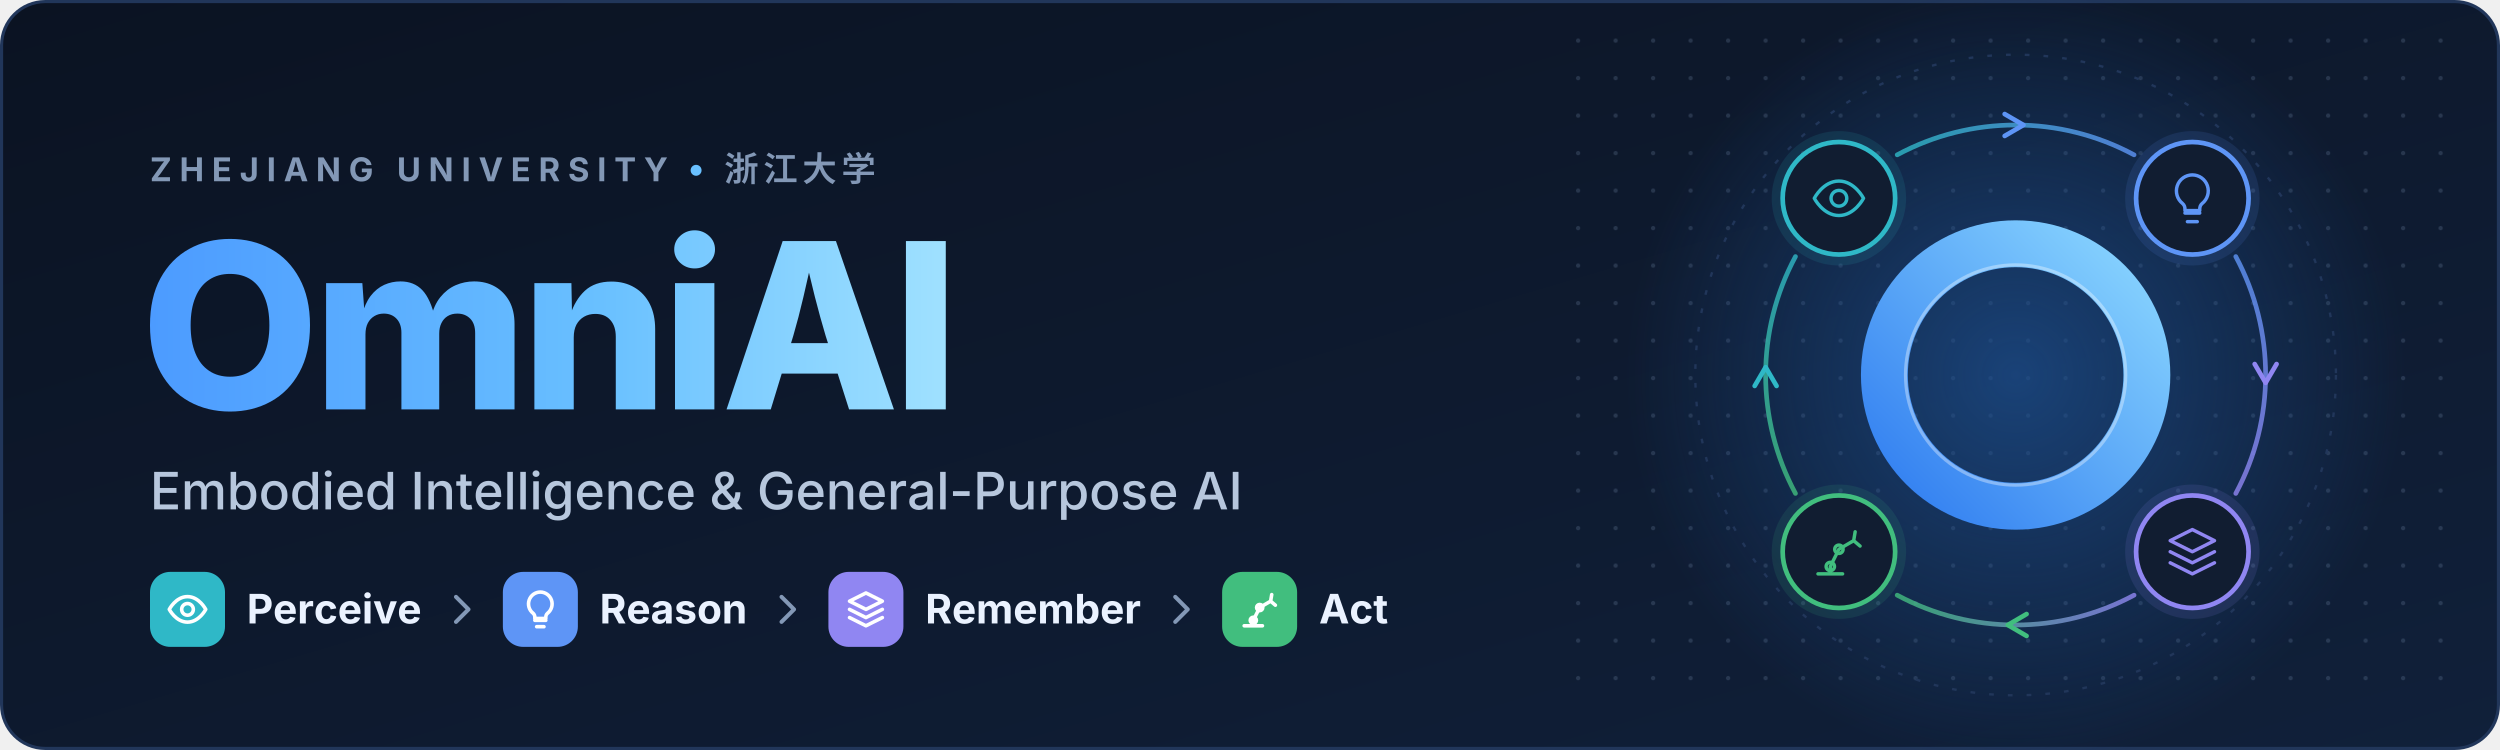
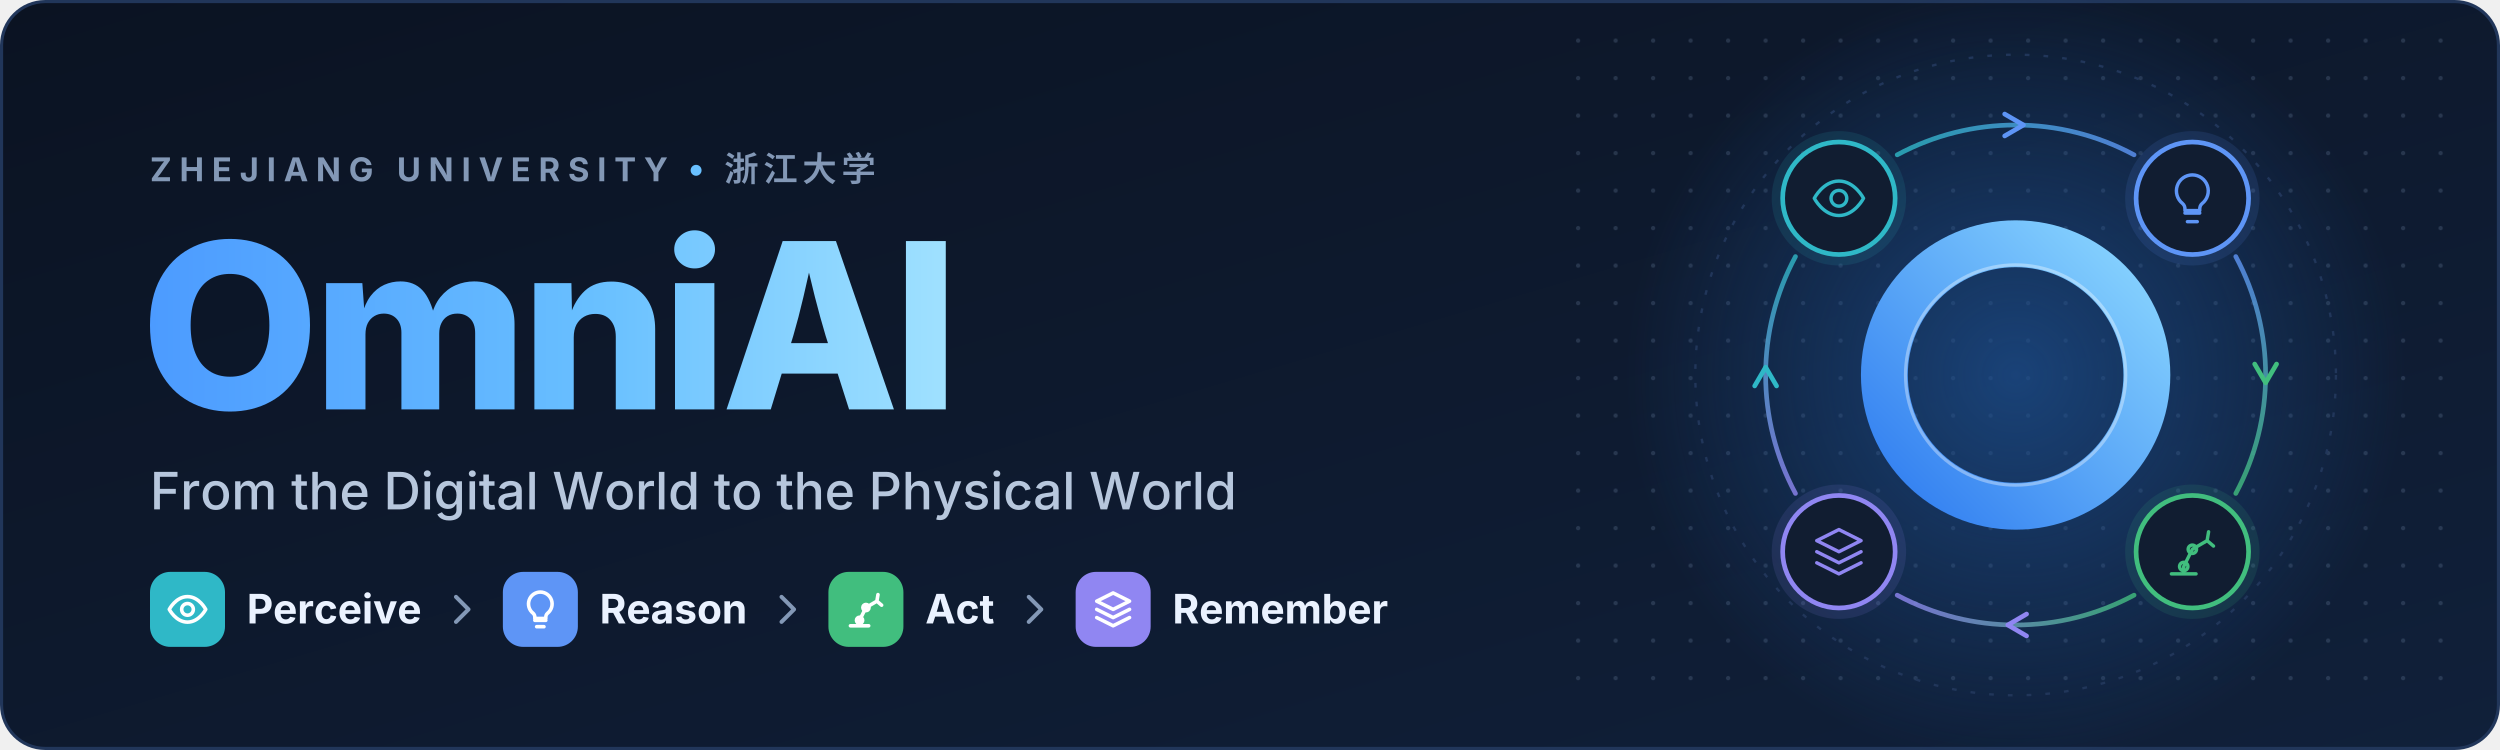
- <svg xmlns="http://www.w3.org/2000/svg" width="1600" height="480" viewBox="0 0 1600 480" role="img" aria-label="ZJU-OmniAI: Embodied Intelligence and General-Purpose AI. Perceive, reason, remember, act.">
+ <svg xmlns="http://www.w3.org/2000/svg" width="1600" height="480" viewBox="0 0 1600 480" role="img" aria-label="ZJU-OmniAI: from the digital world to the physical world. Perceive, reason, act, remember.">
  <defs>
    <linearGradient id="bg" x1="0" y1="0" x2="1" y2="1">
      <stop offset="0" stop-color="#0B1322" />
      <stop offset="1" stop-color="#10203A" />
    </linearGradient>
    <radialGradient id="glow">
      <stop offset="0" stop-color="#1D4F8F" stop-opacity=".75" />
      <stop offset="1" stop-color="#1D4F8F" stop-opacity="0" />
    </radialGradient>
    <linearGradient id="wm" gradientUnits="userSpaceOnUse" x1="96" y1="0" x2="620" y2="0">
      <stop offset="0" stop-color="#4C9BFF" />
      <stop offset=".55" stop-color="#69C0FF" />
      <stop offset="1" stop-color="#A3E3FF" />
    </linearGradient>
    <pattern id="dots" width="24" height="24" patternUnits="userSpaceOnUse">
      <circle cx="2" cy="2" r="1.4" fill="#8398B6" fill-opacity=".22" />
    </pattern>
    <linearGradient id="ringB" x1="0" y1="1" x2="1" y2="0">
      <stop offset="0" stop-color="#2F7CF0" />
      <stop offset="1" stop-color="#8AD6FF" />
    </linearGradient>
    <path id="brlatin700Z" d="M115 0V183L719 1036Q775 1114 842 1193Q909 1271 977 1348L1000 1249Q900 1240 800 1238Q699 1237 599 1237H112V1490H1245V1306L652 468Q593 386 524 304Q454 223 383 142L360 241Q465 250 569 252Q674 253 778 253H1248V0Z" />
    <path id="brlatin700H" d="M135 0V1490H440V888H1089V1490H1395V0H1089V635H440V0Z" />
    <path id="brlatin700E" d="M135 0V1490H1132V1237H440V877H1079V628H440V253H1134V0Z" />
    <path id="brlatin700J" d="M567 -20Q335 -20 201 101Q68 223 68 448V535H373V443Q373 336 425 281Q478 226 567 226Q656 226 708 281Q760 336 760 444V1490H1062V449Q1062 223 930 102Q798 -20 567 -20Z" />
    <path id="brlatin700I" d="M440 1490V0H135V1490Z" />
    <path id="brlatin700A" d="M49 0 558 1490H958L1480 0H1141L902 719Q859 858 814 1024Q770 1189 721 1385H787Q740 1188 699 1022Q657 855 616 719L386 0ZM367 346V585H1162V346Z" />
    <path id="brlatin700N" d="M135 0V1490H475L946 736Q982 678 1019 610Q1056 542 1095 459Q1133 376 1171 272H1140Q1133 355 1127 449Q1122 543 1118 629Q1114 715 1114 775V1490H1426V0H1085L657 684Q610 761 570 833Q530 906 486 994Q443 1082 383 1203H422Q428 1095 434 996Q440 897 444 816Q447 736 447 685V0Z" />
    <path id="brlatin700G" d="M795 -20Q586 -20 428 73Q271 165 182 337Q94 508 94 743Q94 985 186 1156Q278 1328 435 1419Q592 1510 788 1510Q914 1510 1022 1474Q1131 1437 1216 1370Q1300 1303 1354 1211Q1407 1120 1423 1010H1113Q1097 1063 1069 1106Q1040 1148 999 1178Q959 1208 907 1223Q855 1239 793 1239Q678 1239 590 1182Q502 1124 453 1014Q404 904 404 746Q404 588 452 478Q501 367 589 309Q677 251 797 251Q905 251 982 290Q1059 329 1101 401Q1142 473 1142 571L1206 562H818V794H1438V608Q1438 412 1355 272Q1272 131 1127 56Q982 -20 795 -20Z" />
    <path id="brlatin700U" d="M750 -21Q565 -21 426 47Q288 116 211 238Q135 360 135 523V1490H440V548Q440 461 479 394Q517 326 587 288Q656 249 750 249Q843 249 913 288Q982 326 1021 394Q1059 461 1059 548V1490H1365V523Q1365 360 1288 238Q1211 116 1072 47Q934 -21 750 -21Z" />
    <path id="brlatin700V" d="M571 0 49 1490H388L626 771Q669 635 713 471Q757 308 806 114H740Q788 310 830 472Q872 635 913 771L1143 1490H1480L970 0Z" />
    <path id="brlatin700R" d="M135 0V1490H716Q886 1490 1005 1430Q1124 1370 1186 1261Q1249 1152 1249 1005Q1249 858 1185 751Q1122 645 1001 588Q881 532 709 532H315V779H660Q754 779 814 804Q874 830 904 880Q934 931 934 1005Q934 1081 904 1132Q874 1184 814 1211Q753 1238 659 1238H440V0ZM964 0 601 678H932L1302 0Z" />
    <path id="brlatin700S" d="M681 -22Q502 -22 370 33Q237 88 163 196Q89 304 85 462H382Q388 387 427 337Q466 286 531 261Q596 236 678 236Q760 236 820 260Q881 283 915 326Q949 369 949 426Q949 477 919 512Q888 546 831 571Q774 596 692 615L528 656Q339 702 232 800Q125 899 125 1061Q125 1196 197 1297Q270 1398 397 1454Q523 1510 685 1510Q850 1510 973 1453Q1096 1397 1165 1297Q1234 1196 1236 1065H941Q933 1155 865 1204Q796 1253 682 1253Q605 1253 550 1231Q495 1209 466 1170Q437 1131 437 1081Q437 1026 471 990Q504 953 559 931Q613 908 676 893L811 860Q905 839 986 803Q1067 767 1128 714Q1189 662 1222 590Q1256 518 1256 424Q1256 289 1188 188Q1120 88 991 33Q862 -22 681 -22Z" />
    <path id="brlatin700T" d="M75 1237V1490H1292V1237H837V0H531V1237Z" />
    <path id="brlatin700Y" d="M601 0V560L49 1490H406L658 1026Q697 956 727 887Q757 818 789 722H722Q753 819 782 888Q811 957 848 1026L1092 1490H1448L905 560V0Z" />
    <path id="bssc113600uni6D59" d="M271 660H574V559H271ZM646 526H967V427H646ZM789 464H888V-86H789ZM868 845 946 762Q902 742 851 725Q799 708 746 695Q693 681 643 671Q639 688 629 712Q619 736 611 753Q657 764 704 779Q751 794 794 811Q837 828 868 845ZM246 331Q307 347 394 373Q480 399 568 427L585 329Q508 302 430 275Q351 247 286 226ZM378 843H476V52Q476 12 468 -12Q459 -36 437 -50Q414 -63 379 -67Q344 -72 294 -72Q291 -50 283 -19Q275 12 264 35Q296 34 323 34Q350 34 360 35Q370 35 374 38Q378 42 378 52ZM611 753H709V411Q709 355 705 291Q700 226 688 160Q676 94 653 33Q630 -28 591 -77Q584 -68 569 -55Q554 -43 539 -31Q523 -20 512 -14Q557 46 578 119Q599 192 605 268Q611 345 611 411ZM71 760 134 838Q160 825 192 807Q223 789 252 771Q282 753 300 738L234 651Q217 667 189 686Q161 706 130 725Q98 744 71 760ZM31 492 91 570Q118 557 150 541Q182 524 212 507Q241 490 261 476L198 390Q180 405 151 423Q122 441 90 459Q59 478 31 492ZM49 -20Q69 19 92 72Q115 125 138 184Q162 244 181 301L268 246Q251 193 230 137Q210 81 188 27Q167 -27 146 -75Z" />
    <path id="bssc116600uni6C5F" d="M95 757 157 833Q186 818 220 798Q254 778 286 759Q318 739 339 723L273 638Q254 655 223 676Q192 697 158 719Q124 740 95 757ZM37 480 95 560Q124 547 159 529Q194 511 228 494Q262 476 283 461L223 372Q203 387 171 407Q139 426 103 446Q68 465 37 480ZM72 -2Q99 35 131 88Q164 140 198 199Q232 258 261 315L340 244Q314 192 284 136Q254 81 223 27Q192 -26 162 -75ZM368 760H918V653H368ZM316 82H966V-25H316ZM576 724H693V21H576Z" />
    <path id="bssc118600uni5927" d="M58 573H945V462H58ZM564 528Q595 412 649 311Q702 211 781 136Q860 60 965 17Q952 6 937 -12Q922 -31 908 -49Q894 -68 885 -84Q773 -31 690 55Q608 140 551 253Q494 366 456 503ZM440 846H557Q557 773 553 690Q550 607 538 521Q526 434 499 348Q472 263 424 183Q376 104 302 36Q227 -33 120 -84Q107 -62 84 -37Q61 -11 38 6Q142 53 212 114Q282 175 326 247Q370 319 393 397Q417 475 426 553Q435 632 437 707Q439 781 440 846Z" />
    <path id="bssc118600uni5B66" d="M232 506H703V413H232ZM56 281H948V182H56ZM443 346H553V35Q553 -7 540 -31Q527 -54 494 -66Q461 -78 414 -80Q367 -83 301 -83Q296 -60 283 -31Q270 -1 257 20Q291 19 324 18Q357 18 382 18Q407 19 417 19Q432 20 438 23Q443 27 443 38ZM668 506H695L718 512L786 458Q749 424 702 392Q655 359 604 331Q552 303 499 282Q489 296 472 315Q455 334 443 346Q486 363 530 387Q573 411 610 438Q647 464 668 487ZM71 686H935V472H829V591H172V472H71ZM761 840 872 806Q840 759 804 711Q768 664 738 631L654 664Q673 688 693 719Q713 749 731 781Q749 813 761 840ZM153 797 243 837Q271 808 297 771Q324 734 336 704L240 659Q229 687 204 726Q178 765 153 797ZM413 821 508 856Q533 823 555 781Q578 739 588 708L487 669Q479 700 458 742Q436 785 413 821Z" />
-     <path id="brlatin500E" d="M165 0V1490H1103V1294H393V850H1052V655H393V196H1109V0Z" />
+     <path id="brlatin500F" d="M165 0V1490H1092V1294H393V815H1025V620H393V0Z" />
+     <path id="brlatin500r" d="M148 0V1118H361V938H373Q404 1030 481 1082Q558 1134 656 1134Q677 1134 704 1132Q731 1131 749 1128V918Q737 922 703 926Q669 930 634 930Q558 930 497 898Q436 866 402 809Q368 753 368 679V0Z" />
+     <path id="brlatin500o" d="M618 -23Q461 -23 343 49Q226 121 161 251Q96 381 96 553Q96 727 161 858Q226 988 343 1060Q461 1132 618 1132Q776 1132 894 1060Q1011 988 1076 858Q1141 727 1141 553Q1141 381 1076 251Q1011 121 894 49Q776 -23 618 -23ZM618 163Q720 163 787 216Q853 270 886 358Q918 447 918 553Q918 660 886 749Q853 839 787 892Q720 946 618 946Q517 946 451 892Q385 839 353 750Q320 661 320 553Q320 447 353 358Q385 270 451 216Q517 163 618 163Z" />
    <path id="brlatin500m" d="M148 0V1118H357L363 859H346Q370 954 420 1015Q470 1076 537 1107Q604 1137 677 1137Q799 1137 874 1061Q949 986 975 851H947Q969 943 1023 1007Q1077 1071 1154 1104Q1230 1137 1317 1137Q1416 1137 1496 1094Q1577 1051 1624 966Q1671 881 1671 754V0H1451V732Q1451 844 1389 894Q1326 944 1241 944Q1172 944 1122 915Q1072 886 1045 834Q1018 783 1018 716V0H801V746Q801 836 744 890Q686 944 597 944Q536 944 484 916Q431 887 399 832Q368 776 368 695V0Z" />
-     <path id="brlatin500b" d="M703 -22Q602 -22 537 12Q473 47 437 93Q400 139 380 175H362V0H148V1490H368V936H380Q400 971 435 1017Q471 1063 535 1097Q598 1132 703 1132Q837 1132 943 1064Q1048 996 1109 867Q1170 738 1170 556Q1170 376 1110 246Q1050 117 944 47Q839 -22 703 -22ZM654 165Q750 165 815 217Q880 269 912 358Q945 447 945 558Q945 668 913 755Q880 843 816 894Q751 945 654 945Q560 945 495 896Q430 848 397 761Q364 675 364 558Q364 442 398 353Q431 265 496 215Q561 165 654 165Z" />
-     <path id="brlatin500o" d="M618 -23Q461 -23 343 49Q226 121 161 251Q96 381 96 553Q96 727 161 858Q226 988 343 1060Q461 1132 618 1132Q776 1132 894 1060Q1011 988 1076 858Q1141 727 1141 553Q1141 381 1076 251Q1011 121 894 49Q776 -23 618 -23ZM618 163Q720 163 787 216Q853 270 886 358Q918 447 918 553Q918 660 886 749Q853 839 787 892Q720 946 618 946Q517 946 451 892Q385 839 353 750Q320 661 320 553Q320 447 353 358Q385 270 451 216Q517 163 618 163Z" />
+     <path id="brlatin500t" d="M626 1118V939H20V1118ZM183 1384H403V302Q403 235 432 203Q460 172 525 172Q542 172 570 176Q598 180 618 184L657 8Q622 -4 582 -9Q542 -15 503 -15Q351 -15 267 64Q183 142 183 284Z" />
+     <path id="brlatin500h" d="M368 662V0H148V1490H366V844H337Q386 994 479 1063Q572 1132 704 1132Q818 1132 903 1084Q989 1036 1037 943Q1084 849 1084 710V0H864V683Q864 804 801 872Q738 940 628 940Q554 940 495 908Q436 875 402 813Q368 751 368 662Z" />
+     <path id="brlatin500e" d="M630 -23Q465 -23 345 48Q225 119 161 248Q96 377 96 551Q96 723 160 854Q223 985 339 1058Q455 1132 611 1132Q707 1132 796 1101Q885 1069 956 1002Q1027 935 1069 828Q1110 722 1110 570V492H219V656H997L894 602Q894 705 862 783Q830 862 768 906Q705 950 611 950Q518 950 452 905Q386 860 351 786Q317 713 317 626V514Q317 399 356 320Q396 240 467 199Q538 159 632 159Q694 159 744 176Q794 194 830 229Q867 265 886 317L1093 268Q1066 182 1003 116Q939 50 844 13Q750 -23 630 -23Z" />
+     <path id="brlatin500D" d="M649 0H281V200H637Q806 200 918 263Q1030 326 1086 449Q1142 571 1142 747Q1142 922 1086 1043Q1031 1164 922 1227Q812 1290 649 1290H273V1490H664Q884 1490 1041 1401Q1198 1312 1282 1145Q1366 979 1366 747Q1366 514 1281 347Q1197 180 1037 90Q876 0 649 0ZM393 1490V0H165V1490Z" />
+     <path id="brlatin500i" d="M148 0V1118H368V0ZM259 1289Q202 1289 161 1327Q120 1365 120 1419Q120 1474 161 1512Q202 1550 259 1550Q316 1550 357 1512Q397 1474 397 1419Q397 1365 357 1327Q316 1289 259 1289Z" />
+     <path id="brlatin500g" d="M615 -442Q486 -442 391 -409Q296 -376 235 -321Q173 -266 141 -199L325 -112Q345 -144 379 -180Q412 -215 469 -240Q526 -265 615 -265Q743 -265 822 -204Q902 -144 902 -15V203H883Q863 166 828 123Q792 80 728 49Q665 17 563 17Q431 17 326 79Q220 141 158 263Q96 385 96 563Q96 741 158 869Q219 996 325 1064Q432 1132 566 1132Q669 1132 733 1098Q798 1064 834 1017Q871 971 890 936H906V1118H1121V-16Q1121 -163 1054 -257Q988 -352 873 -397Q759 -442 615 -442ZM614 200Q708 200 772 244Q837 287 870 369Q903 452 903 566Q903 679 870 764Q837 849 773 897Q708 945 614 945Q517 945 452 894Q387 844 354 758Q321 673 321 566Q321 457 354 375Q387 292 453 246Q518 200 614 200Z" />
+     <path id="brlatin500a" d="M461 -25Q355 -25 269 15Q183 54 133 130Q83 206 83 316Q83 411 120 472Q156 533 218 569Q281 605 357 623Q434 641 513 650Q612 662 674 670Q736 677 765 695Q795 712 795 751V757Q795 820 771 863Q747 906 699 930Q652 953 581 953Q508 953 456 930Q403 908 371 873Q338 838 322 800L115 854Q153 954 224 1015Q295 1076 387 1104Q479 1132 577 1132Q645 1132 721 1116Q797 1100 864 1058Q931 1016 973 940Q1015 864 1015 742V0H802V153H791Q769 110 726 69Q683 28 618 2Q552 -25 461 -25ZM510 152Q600 152 664 187Q728 222 762 280Q796 338 796 403V546Q784 534 750 525Q717 515 674 508Q631 500 591 495Q551 490 525 487Q463 479 412 460Q360 441 330 406Q299 371 299 313Q299 260 327 224Q354 188 401 170Q448 152 510 152Z" />
+     <path id="brlatin500l" d="M368 1490V0H148V1490Z" />
+     <path id="brlatin500W" d="M455 0 51 1490H291L506 636Q526 557 543 472Q560 387 577 300Q593 213 608 126H574Q590 213 607 300Q624 387 642 472Q660 557 681 636L902 1490H1152L1371 636Q1392 557 1410 472Q1428 387 1446 300Q1463 213 1479 126H1443Q1459 213 1475 300Q1491 387 1510 472Q1528 557 1546 636L1761 1490H2003L1597 0H1334L1097 883Q1070 987 1047 1109Q1024 1231 1000 1377H1052Q1027 1237 1007 1118Q986 999 955 883L719 0Z" />
    <path id="brlatin500d" d="M564 -22Q428 -22 322 47Q216 117 156 246Q96 376 96 556Q96 738 157 867Q218 996 324 1064Q430 1132 564 1132Q668 1132 732 1097Q795 1063 831 1017Q867 971 886 936H898V1490H1118V0H904V175H886Q867 139 830 93Q793 47 729 12Q665 -22 564 -22ZM612 165Q706 165 770 215Q835 265 868 353Q902 442 902 558Q902 675 869 761Q836 848 771 896Q707 945 612 945Q515 945 451 894Q386 843 353 755Q321 668 321 558Q321 447 354 358Q387 269 452 217Q517 165 612 165Z" />
-     <path id="brlatin500i" d="M148 0V1118H368V0ZM259 1289Q202 1289 161 1327Q120 1365 120 1419Q120 1474 161 1512Q202 1550 259 1550Q316 1550 357 1512Q397 1474 397 1419Q397 1365 357 1327Q316 1289 259 1289Z" />
-     <path id="brlatin500e" d="M630 -23Q465 -23 345 48Q225 119 161 248Q96 377 96 551Q96 723 160 854Q223 985 339 1058Q455 1132 611 1132Q707 1132 796 1101Q885 1069 956 1002Q1027 935 1069 828Q1110 722 1110 570V492H219V656H997L894 602Q894 705 862 783Q830 862 768 906Q705 950 611 950Q518 950 452 905Q386 860 351 786Q317 713 317 626V514Q317 399 356 320Q396 240 467 199Q538 159 632 159Q694 159 744 176Q794 194 830 229Q867 265 886 317L1093 268Q1066 182 1003 116Q939 50 844 13Q750 -23 630 -23Z" />
-     <path id="brlatin500I" d="M393 1490V0H165V1490Z" />
-     <path id="brlatin500n" d="M368 662V0H148V1118H358L360 844H337Q386 994 479 1063Q572 1132 704 1132Q818 1132 903 1084Q988 1036 1036 943Q1084 849 1084 710V0H864V683Q864 804 801 872Q738 940 628 940Q554 940 495 908Q436 875 402 813Q368 751 368 662Z" />
-     <path id="brlatin500t" d="M626 1118V939H20V1118ZM183 1384H403V302Q403 235 432 203Q460 172 525 172Q542 172 570 176Q598 180 618 184L657 8Q622 -4 582 -9Q542 -15 503 -15Q351 -15 267 64Q183 142 183 284Z" />
-     <path id="brlatin500l" d="M368 1490V0H148V1490Z" />
-     <path id="brlatin500g" d="M615 -442Q486 -442 391 -409Q296 -376 235 -321Q173 -266 141 -199L325 -112Q345 -144 379 -180Q412 -215 469 -240Q526 -265 615 -265Q743 -265 822 -204Q902 -144 902 -15V203H883Q863 166 828 123Q792 80 728 49Q665 17 563 17Q431 17 326 79Q220 141 158 263Q96 385 96 563Q96 741 158 869Q219 996 325 1064Q432 1132 566 1132Q669 1132 733 1098Q798 1064 834 1017Q871 971 890 936H906V1118H1121V-16Q1121 -163 1054 -257Q988 -352 873 -397Q759 -442 615 -442ZM614 200Q708 200 772 244Q837 287 870 369Q903 452 903 566Q903 679 870 764Q837 849 773 897Q708 945 614 945Q517 945 452 894Q387 844 354 758Q321 673 321 566Q321 457 354 375Q387 292 453 246Q518 200 614 200Z" />
+     <path id="brlatin500P" d="M165 0V1490H699Q871 1490 986 1426Q1101 1362 1158 1253Q1215 1144 1215 1006Q1215 868 1157 759Q1100 649 985 585Q870 522 697 522H332V715H675Q785 715 853 753Q921 791 952 857Q984 923 984 1006Q984 1090 952 1155Q921 1221 852 1258Q784 1295 673 1295H393V0Z" />
+     <path id="brlatin500y" d="M133 -402 187 -223 212 -229Q269 -244 314 -237Q360 -230 393 -195Q427 -159 447 -87L471 -5L46 1118H284L505 483Q542 377 567 272Q591 167 620 63H552Q581 167 607 273Q634 378 671 483L896 1118H1132L646 -155Q612 -245 563 -305Q513 -365 445 -396Q377 -426 287 -426Q235 -426 194 -418Q153 -411 133 -402Z" />
+     <path id="brlatin500s" d="M549 -23Q428 -23 333 12Q239 47 178 116Q118 184 98 283L305 326Q328 239 391 197Q454 155 551 155Q657 155 720 199Q783 244 783 306Q783 360 745 395Q706 430 626 447L438 490Q282 525 206 602Q130 679 130 799Q130 899 186 974Q242 1049 339 1090Q436 1132 563 1132Q684 1132 770 1097Q856 1062 909 999Q963 936 986 853L789 810Q768 869 716 914Q664 958 565 958Q474 958 413 917Q352 876 352 813Q352 757 392 722Q433 688 525 667L705 627Q860 592 935 517Q1010 442 1010 325Q1010 223 952 144Q893 66 789 21Q686 -23 549 -23Z" />
    <path id="brlatin500c" d="M618 -23Q460 -23 343 49Q226 121 161 251Q96 381 96 553Q96 727 161 858Q226 988 343 1060Q460 1132 618 1132Q705 1132 781 1109Q857 1087 918 1044Q980 1002 1022 941Q1065 879 1086 802L877 752Q866 795 843 831Q820 866 788 892Q755 918 712 932Q670 946 619 946Q518 946 451 893Q385 839 353 750Q320 661 320 553Q320 446 353 358Q385 269 451 216Q518 163 619 163Q671 163 714 177Q757 192 791 218Q825 245 848 283Q871 320 881 365L1089 315Q1069 236 1026 173Q983 111 921 67Q860 23 783 0Q706 -23 618 -23Z" />
-     <path id="brlatin500ampersand" d="M580 -21Q430 -21 322 34Q213 89 155 182Q96 275 96 390Q96 486 135 556Q173 626 241 686Q310 745 397 808L639 980Q667 1000 697 1027Q726 1054 746 1090Q766 1126 766 1172Q766 1236 722 1279Q679 1321 602 1321Q550 1321 511 1300Q471 1279 449 1242Q428 1205 428 1155Q428 1101 453 1051Q478 1001 522 946Q565 892 621 825L1314 0H1064L492 671Q418 759 356 834Q294 909 257 987Q221 1064 221 1155Q221 1257 267 1336Q314 1415 399 1460Q484 1505 598 1505Q713 1505 795 1460Q878 1416 923 1341Q968 1266 968 1174Q968 1106 943 1047Q918 988 873 938Q829 888 770 844L470 624Q388 564 353 510Q317 456 317 390Q317 323 350 272Q382 221 440 193Q498 165 574 165Q660 165 741 201Q822 237 886 305Q951 372 988 467Q1026 562 1026 679H1225Q1225 535 1193 435Q1160 336 1114 273Q1067 210 1026 174L976 128Q900 53 792 16Q684 -21 580 -21Z" />
-     <path id="brlatin500G" d="M791 -20Q589 -20 436 73Q284 166 198 337Q113 509 113 744Q113 982 199 1154Q286 1325 437 1418Q588 1510 781 1510Q901 1510 1006 1475Q1110 1439 1193 1373Q1275 1308 1328 1217Q1382 1127 1400 1019H1166Q1146 1084 1111 1137Q1076 1189 1027 1226Q979 1263 918 1283Q856 1302 783 1302Q657 1302 557 1238Q456 1174 398 1050Q339 925 339 745Q339 565 398 441Q456 317 558 252Q660 188 792 188Q912 188 1001 236Q1091 285 1141 375Q1190 464 1190 586L1249 576H825V764H1413V593Q1413 405 1332 267Q1252 130 1112 55Q972 -20 791 -20Z" />
-     <path id="brlatin500r" d="M148 0V1118H361V938H373Q404 1030 481 1082Q558 1134 656 1134Q677 1134 704 1132Q731 1131 749 1128V918Q737 922 703 926Q669 930 634 930Q558 930 497 898Q436 866 402 809Q368 753 368 679V0Z" />
-     <path id="brlatin500a" d="M461 -25Q355 -25 269 15Q183 54 133 130Q83 206 83 316Q83 411 120 472Q156 533 218 569Q281 605 357 623Q434 641 513 650Q612 662 674 670Q736 677 765 695Q795 712 795 751V757Q795 820 771 863Q747 906 699 930Q652 953 581 953Q508 953 456 930Q403 908 371 873Q338 838 322 800L115 854Q153 954 224 1015Q295 1076 387 1104Q479 1132 577 1132Q645 1132 721 1116Q797 1100 864 1058Q931 1016 973 940Q1015 864 1015 742V0H802V153H791Q769 110 726 69Q683 28 618 2Q552 -25 461 -25ZM510 152Q600 152 664 187Q728 222 762 280Q796 338 796 403V546Q784 534 750 525Q717 515 674 508Q631 500 591 495Q551 490 525 487Q463 479 412 460Q360 441 330 406Q299 371 299 313Q299 260 327 224Q354 188 401 170Q448 152 510 152Z" />
-     <path id="brlatin500hyphen" d="M805 723V533H143V723Z" />
-     <path id="brlatin500P" d="M165 0V1490H699Q871 1490 986 1426Q1101 1362 1158 1253Q1215 1144 1215 1006Q1215 868 1157 759Q1100 649 985 585Q870 522 697 522H332V715H675Q785 715 853 753Q921 791 952 857Q984 923 984 1006Q984 1090 952 1155Q921 1221 852 1258Q784 1295 673 1295H393V0Z" />
-     <path id="brlatin500u" d="M529 -14Q415 -14 329 34Q243 82 196 176Q148 270 148 408V1118H368V435Q368 314 431 246Q495 178 604 178Q679 178 737 210Q796 243 830 305Q864 368 864 456V1118H1084V0H874L873 274H894Q845 122 751 54Q657 -14 529 -14Z" />
-     <path id="brlatin500p" d="M148 -418V1118H362V936H380Q400 971 435 1017Q471 1063 535 1097Q598 1132 703 1132Q837 1132 943 1064Q1048 996 1109 867Q1170 738 1170 556Q1170 376 1110 246Q1050 117 944 47Q839 -22 703 -22Q602 -22 537 12Q473 47 437 93Q400 139 380 175H368V-418ZM654 165Q750 165 815 217Q880 269 912 358Q945 447 945 558Q945 668 913 755Q880 843 816 894Q751 945 654 945Q560 945 495 896Q430 848 397 761Q364 675 364 558Q364 442 398 353Q431 265 496 215Q561 165 654 165Z" />
-     <path id="brlatin500s" d="M549 -23Q428 -23 333 12Q239 47 178 116Q118 184 98 283L305 326Q328 239 391 197Q454 155 551 155Q657 155 720 199Q783 244 783 306Q783 360 745 395Q706 430 626 447L438 490Q282 525 206 602Q130 679 130 799Q130 899 186 974Q242 1049 339 1090Q436 1132 563 1132Q684 1132 770 1097Q856 1062 909 999Q963 936 986 853L789 810Q768 869 716 914Q664 958 565 958Q474 958 413 917Q352 876 352 813Q352 757 392 722Q433 688 525 667L705 627Q860 592 935 517Q1010 442 1010 325Q1010 223 952 144Q893 66 789 21Q686 -23 549 -23Z" />
-     <path id="brlatin500A" d="M51 0 581 1490H861L1401 0H1154L864 829Q830 930 790 1067Q749 1204 696 1396H742Q691 1202 651 1064Q610 925 579 829L298 0ZM338 393V583H1113V393Z" />
    <path id="brlatin700P" d="M135 0V1490H716Q886 1490 1005 1425Q1124 1361 1186 1247Q1249 1134 1249 987Q1249 839 1185 727Q1122 614 1001 550Q881 487 709 487H335V733H660Q754 733 814 765Q875 798 904 855Q934 912 934 987Q934 1062 904 1119Q875 1176 814 1207Q753 1238 659 1238H440V0Z" />
    <path id="brlatin700e" d="M633 -22Q462 -22 338 48Q214 118 148 247Q81 376 81 553Q81 726 147 856Q213 986 334 1059Q455 1132 618 1132Q728 1132 823 1097Q918 1062 990 992Q1062 921 1102 815Q1143 709 1143 565V481H204V669H996L856 619Q856 706 830 771Q803 835 751 871Q698 906 620 906Q543 906 489 870Q434 834 406 772Q378 711 378 632V499Q378 402 410 336Q443 270 502 237Q560 204 638 204Q691 204 734 219Q777 234 807 263Q838 293 854 336L1126 285Q1099 193 1032 124Q965 54 864 16Q764 -22 633 -22Z" />
    <path id="brlatin700r" d="M128 0V1118H418V923H430Q461 1027 533 1080Q606 1133 700 1133Q723 1133 750 1130Q776 1128 797 1123V855Q777 862 739 866Q701 870 667 870Q599 870 544 841Q489 811 459 758Q428 706 428 636V0Z" />
    <path id="brlatin700c" d="M628 -22Q459 -22 337 50Q214 123 148 252Q81 382 81 554Q81 728 148 858Q214 987 337 1060Q459 1132 628 1132Q727 1132 811 1106Q895 1080 960 1032Q1025 984 1067 915Q1109 846 1125 760L846 708Q837 752 818 786Q799 821 772 846Q745 870 709 883Q674 896 631 896Q551 896 496 853Q442 810 415 733Q387 656 387 555Q387 455 415 379Q442 302 496 258Q551 214 631 214Q674 214 710 228Q746 241 774 266Q802 292 821 328Q840 364 848 409L1127 358Q1111 269 1069 199Q1027 130 962 80Q897 30 813 4Q728 -22 628 -22Z" />
    <path id="brlatin700i" d="M128 0V1118H428V0ZM278 1264Q210 1264 162 1309Q113 1354 113 1418Q113 1482 162 1527Q210 1572 278 1572Q346 1572 394 1527Q442 1483 442 1418Q442 1354 394 1309Q346 1264 278 1264Z" />
    <path id="brlatin700v" d="M443 0 31 1118H350L538 538Q572 429 598 318Q623 207 650 88H586Q612 207 637 318Q662 429 696 538L882 1118H1197L784 0Z" />
    <path id="brlatin700a" d="M440 -22Q334 -22 249 16Q165 53 117 128Q68 202 68 313Q68 406 103 469Q137 532 196 570Q256 608 331 628Q407 648 490 656Q587 666 646 675Q706 683 733 702Q761 720 761 756V761Q761 809 741 842Q721 875 682 893Q643 910 586 910Q528 910 485 893Q442 875 415 846Q388 817 375 781L100 827Q129 924 196 992Q263 1060 363 1096Q462 1132 586 1132Q677 1132 762 1111Q847 1089 914 1044Q982 999 1021 927Q1061 855 1061 753V0H777V155H767Q740 103 695 63Q650 24 587 1Q523 -22 440 -22ZM525 189Q596 189 649 217Q703 245 733 293Q763 341 763 400V521Q750 511 723 503Q696 495 663 489Q630 483 598 478Q566 473 541 470Q486 462 444 444Q402 426 379 396Q356 367 356 321Q356 278 378 248Q400 219 438 204Q475 189 525 189Z" />
    <path id="brlatin700s" d="M572 -22Q437 -22 333 17Q229 55 163 129Q97 202 78 306L357 354Q379 276 434 237Q489 198 581 198Q666 198 716 230Q766 263 766 313Q766 357 731 385Q695 413 622 428L429 468Q267 501 187 581Q107 660 107 785Q107 893 166 970Q225 1048 330 1090Q435 1132 577 1132Q709 1132 806 1095Q903 1059 963 992Q1023 925 1043 834L777 787Q760 844 711 881Q663 917 581 917Q507 917 457 886Q407 855 407 804Q407 761 439 732Q472 703 551 687L752 647Q914 614 993 539Q1072 465 1072 345Q1072 235 1008 152Q944 70 831 24Q719 -22 572 -22Z" />
    <path id="brlatin700o" d="M628 -22Q460 -22 337 50Q214 123 148 252Q81 382 81 554Q81 728 148 858Q214 987 337 1060Q460 1132 628 1132Q797 1132 919 1060Q1042 987 1108 858Q1175 728 1175 554Q1175 382 1108 252Q1042 123 919 50Q797 -22 628 -22ZM628 214Q708 214 762 259Q816 303 843 380Q870 458 870 555Q870 654 843 731Q816 808 762 852Q708 896 628 896Q548 896 494 852Q441 808 414 731Q387 654 387 555Q387 458 414 380Q441 303 494 259Q548 214 628 214Z" />
    <path id="brlatin700n" d="M428 647V0H128V1118H411L416 839H398Q442 979 531 1055Q621 1132 763 1132Q879 1132 965 1081Q1051 1031 1099 937Q1147 842 1147 711V0H847V659Q847 763 793 822Q740 881 645 881Q582 881 532 854Q483 826 455 774Q428 722 428 647Z" />
+     <path id="brlatin700t" d="M683 1118V889H20V1118ZM174 1384H474V327Q474 274 498 249Q521 223 576 223Q593 223 624 227Q655 232 671 236L714 11Q664 -4 614 -10Q565 -16 520 -16Q352 -16 263 66Q174 148 174 301Z" />
    <path id="brlatin700m" d="M128 0V1118H406L421 840H399Q425 943 475 1008Q526 1073 594 1104Q662 1135 737 1135Q858 1135 932 1058Q1006 982 1041 822H1006Q1031 929 1088 999Q1144 1068 1222 1101Q1299 1135 1384 1135Q1487 1135 1567 1090Q1648 1045 1694 961Q1741 876 1741 754V0H1441V697Q1441 792 1390 838Q1338 884 1263 884Q1207 884 1165 860Q1124 835 1102 791Q1079 747 1079 688V0H789V705Q789 787 741 836Q692 884 615 884Q562 884 520 860Q477 836 452 790Q428 743 428 676V0Z" />
    <path id="brlatin700b" d="M754 -19Q663 -19 600 12Q537 43 498 88Q458 134 437 179H423V0H128V1490H428V930H437Q458 974 496 1021Q535 1068 598 1100Q661 1132 756 1132Q880 1132 983 1068Q1086 1004 1148 876Q1209 748 1209 557Q1209 371 1149 243Q1089 114 986 48Q883 -19 754 -19ZM662 222Q740 222 794 265Q847 308 874 384Q902 460 902 558Q902 656 874 731Q847 806 794 849Q741 892 662 892Q585 892 531 850Q477 809 449 735Q421 660 421 558Q421 457 449 382Q478 306 532 264Q586 222 662 222Z" />
-     <path id="brlatin700t" d="M683 1118V889H20V1118ZM174 1384H474V327Q474 274 498 249Q521 223 576 223Q593 223 624 227Q655 232 671 236L714 11Q664 -4 614 -10Q565 -16 520 -16Q352 -16 263 66Q174 148 174 301Z" />
  </defs>
  <rect x="1" y="1" width="1598" height="478" rx="28" fill="url(#bg)" stroke="#21365A" stroke-width="2" />
  <rect x="1000" y="24" width="576" height="432" fill="url(#dots)" />
  <circle cx="1290" cy="240" r="250" fill="url(#glow)" />
  <g fill="#8398B6">
    <use href="#brlatin700Z" transform="translate(96.0 116.0) scale(0.01025 -0.01025)" />
    <use href="#brlatin700H" transform="translate(114.9 116.0) scale(0.01025 -0.01025)" />
    <use href="#brlatin700E" transform="translate(135.6 116.0) scale(0.01025 -0.01025)" />
    <use href="#brlatin700J" transform="translate(153.4 116.0) scale(0.01025 -0.01025)" />
    <use href="#brlatin700I" transform="translate(170.7 116.0) scale(0.01025 -0.01025)" />
    <use href="#brlatin700A" transform="translate(181.6 116.0) scale(0.01025 -0.01025)" />
    <use href="#brlatin700N" transform="translate(202.2 116.0) scale(0.01025 -0.01025)" />
    <use href="#brlatin700G" transform="translate(223.2 116.0) scale(0.01025 -0.01025)" />
    <use href="#brlatin700U" transform="translate(254.0 116.0) scale(0.01025 -0.01025)" />
    <use href="#brlatin700N" transform="translate(274.3 116.0) scale(0.01025 -0.01025)" />
    <use href="#brlatin700I" transform="translate(295.4 116.0) scale(0.01025 -0.01025)" />
    <use href="#brlatin700V" transform="translate(306.3 116.0) scale(0.01025 -0.01025)" />
    <use href="#brlatin700E" transform="translate(326.9 116.0) scale(0.01025 -0.01025)" />
    <use href="#brlatin700R" transform="translate(344.7 116.0) scale(0.01025 -0.01025)" />
    <use href="#brlatin700S" transform="translate(363.5 116.0) scale(0.01025 -0.01025)" />
    <use href="#brlatin700I" transform="translate(382.2 116.0) scale(0.01025 -0.01025)" />
    <use href="#brlatin700T" transform="translate(393.1 116.0) scale(0.01025 -0.01025)" />
    <use href="#brlatin700Y" transform="translate(412.1 116.0) scale(0.01025 -0.01025)" />
  </g>
  <circle cx="445.5" cy="109" r="3.5" fill="#69C0FF" />
  <g fill="#8398B6">
    <use href="#bssc113600uni6D59" transform="translate(463.5 116.0) scale(0.022 -0.022)" />
    <use href="#bssc116600uni6C5F" transform="translate(488.5 116.0) scale(0.022 -0.022)" />
    <use href="#bssc118600uni5927" transform="translate(513.5 116.0) scale(0.022 -0.022)" />
    <use href="#bssc118600uni5B66" transform="translate(538.5 116.0) scale(0.022 -0.022)" />
  </g>
  <path fill="url(#wm)" d="M147.2 263.4Q132.7 263.4 121.1 257Q109.5 250.6 102.7 238.2Q96 225.9 96 208.2Q96 190.4 102.7 178.1Q109.5 165.7 121.1 159.3Q132.7 152.9 147.2 152.9Q161.7 152.9 173.3 159.3Q184.9 165.7 191.6 178.1Q198.4 190.4 198.4 208.2Q198.4 225.9 191.6 238.3Q184.9 250.6 173.3 257Q161.7 263.4 147.2 263.4ZM147.2 241.1Q155.1 241.1 160.7 237.3Q166.3 233.5 169.3 226.2Q172.4 218.8 172.4 208.2Q172.4 197.5 169.3 190.2Q166.3 182.8 160.7 179Q155.1 175.3 147.2 175.3Q139.4 175.3 133.8 179.1Q128.1 182.8 125.1 190.2Q122 197.6 122 208.2Q122 218.8 125.1 226.2Q128.1 233.5 133.8 237.3Q139.4 241.1 147.2 241.1ZM208.7 262V181.2H231.9L233.4 202.1H231.6Q233.5 194.3 237.2 189.4Q240.9 184.6 245.9 182.3Q250.8 180.1 256.3 180.1Q265 180.1 270.3 185.7Q275.6 191.3 278.5 203.9H275.7Q277.6 195.4 281.8 190.2Q286.1 184.9 291.7 182.5Q297.3 180.1 303.4 180.1Q311 180.1 316.8 183.4Q322.6 186.7 326 192.8Q329.3 198.9 329.3 207.5V262H304.1V213.2Q304.1 207.1 300.9 203.9Q297.7 200.7 292.7 200.7Q289.1 200.7 286.5 202.3Q283.9 203.9 282.5 206.8Q281.1 209.6 281.1 213.5V262H256.9V212.9Q256.9 207.3 253.8 204Q250.7 200.7 245.6 200.7Q242.2 200.7 239.6 202.3Q236.9 203.9 235.4 206.8Q233.9 209.7 233.9 214V262ZM367.2 215.9V262H342V181.2H365.7L366.1 201.6H365Q368 192 374.3 186.1Q380.7 180.2 391.3 180.2Q399.8 180.2 406.1 184Q412.4 187.7 415.9 194.6Q419.3 201.4 419.3 210.6V262H394.1V215.5Q394.1 208.7 390.6 204.8Q387.2 200.9 381 200.9Q376.9 200.9 373.8 202.7Q370.7 204.5 368.9 207.8Q367.2 211.1 367.2 215.9ZM432 262V181.2H457.2V262ZM444.6 171.8Q439.2 171.8 435.3 168.2Q431.5 164.6 431.5 159.6Q431.5 154.5 435.3 151Q439.2 147.4 444.6 147.4Q449.9 147.4 453.8 151Q457.6 154.5 457.6 159.6Q457.6 164.6 453.8 168.2Q449.9 171.8 444.6 171.8ZM465 262 500.9 154.3H535L572.1 262H543.4L528.4 214.9Q524.9 203.2 521.5 189.9Q518.2 176.7 514.8 162.4H520.5Q517.2 176.7 514.2 190Q511.1 203.3 507.7 214.9L493.3 262ZM489.4 239.1V219.6H547.7V239.1ZM605.3 154.3V262H579.8V154.3Z" />
  <g fill="#B7C7DD">
-     <use href="#brlatin500E" transform="translate(96.0 326.0) scale(0.01611 -0.01611)" />
-     <use href="#brlatin500m" transform="translate(115.9 326.0) scale(0.01611 -0.01611)" />
-     <use href="#brlatin500b" transform="translate(145.2 326.0) scale(0.01611 -0.01611)" />
-     <use href="#brlatin500o" transform="translate(165.6 326.0) scale(0.01611 -0.01611)" />
-     <use href="#brlatin500d" transform="translate(185.5 326.0) scale(0.01611 -0.01611)" />
-     <use href="#brlatin500i" transform="translate(205.9 326.0) scale(0.01611 -0.01611)" />
-     <use href="#brlatin500e" transform="translate(214.3 326.0) scale(0.01611 -0.01611)" />
-     <use href="#brlatin500d" transform="translate(233.6 326.0) scale(0.01611 -0.01611)" />
-     <use href="#brlatin500I" transform="translate(262.8 326.0) scale(0.01611 -0.01611)" />
-     <use href="#brlatin500n" transform="translate(271.8 326.0) scale(0.01611 -0.01611)" />
-     <use href="#brlatin500t" transform="translate(291.7 326.0) scale(0.01611 -0.01611)" />
-     <use href="#brlatin500e" transform="translate(302.9 326.0) scale(0.01611 -0.01611)" />
-     <use href="#brlatin500l" transform="translate(322.3 326.0) scale(0.01611 -0.01611)" />
-     <use href="#brlatin500l" transform="translate(330.6 326.0) scale(0.01611 -0.01611)" />
-     <use href="#brlatin500i" transform="translate(338.9 326.0) scale(0.01611 -0.01611)" />
-     <use href="#brlatin500g" transform="translate(347.2 326.0) scale(0.01611 -0.01611)" />
-     <use href="#brlatin500e" transform="translate(367.7 326.0) scale(0.01611 -0.01611)" />
-     <use href="#brlatin500n" transform="translate(387.1 326.0) scale(0.01611 -0.01611)" />
-     <use href="#brlatin500c" transform="translate(406.9 326.0) scale(0.01611 -0.01611)" />
-     <use href="#brlatin500e" transform="translate(426.0 326.0) scale(0.01611 -0.01611)" />
-     <use href="#brlatin500ampersand" transform="translate(454.1 326.0) scale(0.01611 -0.01611)" />
-     <use href="#brlatin500G" transform="translate(484.5 326.0) scale(0.01611 -0.01611)" />
-     <use href="#brlatin500e" transform="translate(509.2 326.0) scale(0.01611 -0.01611)" />
-     <use href="#brlatin500n" transform="translate(528.6 326.0) scale(0.01611 -0.01611)" />
-     <use href="#brlatin500e" transform="translate(548.4 326.0) scale(0.01611 -0.01611)" />
-     <use href="#brlatin500r" transform="translate(567.8 326.0) scale(0.01611 -0.01611)" />
-     <use href="#brlatin500a" transform="translate(580.6 326.0) scale(0.01611 -0.01611)" />
-     <use href="#brlatin500l" transform="translate(599.3 326.0) scale(0.01611 -0.01611)" />
-     <use href="#brlatin500hyphen" transform="translate(607.6 326.0) scale(0.01611 -0.01611)" />
-     <use href="#brlatin500P" transform="translate(622.9 326.0) scale(0.01611 -0.01611)" />
-     <use href="#brlatin500u" transform="translate(644.0 326.0) scale(0.01611 -0.01611)" />
-     <use href="#brlatin500r" transform="translate(663.9 326.0) scale(0.01611 -0.01611)" />
-     <use href="#brlatin500p" transform="translate(676.7 326.0) scale(0.01611 -0.01611)" />
-     <use href="#brlatin500o" transform="translate(697.1 326.0) scale(0.01611 -0.01611)" />
-     <use href="#brlatin500s" transform="translate(717.0 326.0) scale(0.01611 -0.01611)" />
-     <use href="#brlatin500e" transform="translate(734.8 326.0) scale(0.01611 -0.01611)" />
-     <use href="#brlatin500A" transform="translate(762.9 326.0) scale(0.01611 -0.01611)" />
-     <use href="#brlatin500I" transform="translate(786.3 326.0) scale(0.01611 -0.01611)" />
+     <use href="#brlatin500F" transform="translate(96.0 326.0) scale(0.01611 -0.01611)" />
+     <use href="#brlatin500r" transform="translate(115.4 326.0) scale(0.01611 -0.01611)" />
+     <use href="#brlatin500o" transform="translate(128.2 326.0) scale(0.01611 -0.01611)" />
+     <use href="#brlatin500m" transform="translate(148.1 326.0) scale(0.01611 -0.01611)" />
+     <use href="#brlatin500t" transform="translate(186.3 326.0) scale(0.01611 -0.01611)" />
+     <use href="#brlatin500h" transform="translate(197.5 326.0) scale(0.01611 -0.01611)" />
+     <use href="#brlatin500e" transform="translate(217.3 326.0) scale(0.01611 -0.01611)" />
+     <use href="#brlatin500D" transform="translate(245.5 326.0) scale(0.01611 -0.01611)" />
+     <use href="#brlatin500i" transform="translate(269.3 326.0) scale(0.01611 -0.01611)" />
+     <use href="#brlatin500g" transform="translate(277.6 326.0) scale(0.01611 -0.01611)" />
+     <use href="#brlatin500i" transform="translate(298.1 326.0) scale(0.01611 -0.01611)" />
+     <use href="#brlatin500t" transform="translate(306.4 326.0) scale(0.01611 -0.01611)" />
+     <use href="#brlatin500a" transform="translate(317.6 326.0) scale(0.01611 -0.01611)" />
+     <use href="#brlatin500l" transform="translate(336.4 326.0) scale(0.01611 -0.01611)" />
+     <use href="#brlatin500W" transform="translate(353.5 326.0) scale(0.01611 -0.01611)" />
+     <use href="#brlatin500o" transform="translate(386.6 326.0) scale(0.01611 -0.01611)" />
+     <use href="#brlatin500r" transform="translate(406.5 326.0) scale(0.01611 -0.01611)" />
+     <use href="#brlatin500l" transform="translate(419.3 326.0) scale(0.01611 -0.01611)" />
+     <use href="#brlatin500d" transform="translate(427.6 326.0) scale(0.01611 -0.01611)" />
+     <use href="#brlatin500t" transform="translate(456.8 326.0) scale(0.01611 -0.01611)" />
+     <use href="#brlatin500o" transform="translate(468.0 326.0) scale(0.01611 -0.01611)" />
+     <use href="#brlatin500t" transform="translate(496.8 326.0) scale(0.01611 -0.01611)" />
+     <use href="#brlatin500h" transform="translate(508.0 326.0) scale(0.01611 -0.01611)" />
+     <use href="#brlatin500e" transform="translate(527.8 326.0) scale(0.01611 -0.01611)" />
+     <use href="#brlatin500P" transform="translate(556.0 326.0) scale(0.01611 -0.01611)" />
+     <use href="#brlatin500h" transform="translate(577.2 326.0) scale(0.01611 -0.01611)" />
+     <use href="#brlatin500y" transform="translate(597.0 326.0) scale(0.01611 -0.01611)" />
+     <use href="#brlatin500s" transform="translate(616.0 326.0) scale(0.01611 -0.01611)" />
+     <use href="#brlatin500i" transform="translate(633.8 326.0) scale(0.01611 -0.01611)" />
+     <use href="#brlatin500c" transform="translate(642.1 326.0) scale(0.01611 -0.01611)" />
+     <use href="#brlatin500a" transform="translate(661.2 326.0) scale(0.01611 -0.01611)" />
+     <use href="#brlatin500l" transform="translate(679.9 326.0) scale(0.01611 -0.01611)" />
+     <use href="#brlatin500W" transform="translate(697.0 326.0) scale(0.01611 -0.01611)" />
+     <use href="#brlatin500o" transform="translate(730.1 326.0) scale(0.01611 -0.01611)" />
+     <use href="#brlatin500r" transform="translate(750.0 326.0) scale(0.01611 -0.01611)" />
+     <use href="#brlatin500l" transform="translate(762.8 326.0) scale(0.01611 -0.01611)" />
+     <use href="#brlatin500d" transform="translate(771.1 326.0) scale(0.01611 -0.01611)" />
  </g>
  <rect x="96" y="366" width="48" height="48" rx="13" fill="#2FB8C7" />
  <g transform="translate(106.0 376.0) scale(1.1667)" fill="none" stroke="#FFFFFF" stroke-width="1.97" stroke-linecap="round" stroke-linejoin="round">
    <path d="M2 12s3.6-7 10-7 10 7 10 7-3.6 7-10 7S2 12 2 12Z" />
    <circle cx="12" cy="12" r="3.2" />
  </g>
  <g fill="#EAF2FF">
    <use href="#brlatin700P" transform="translate(158.0 399.0) scale(0.0127 -0.0127)" />
    <use href="#brlatin700e" transform="translate(174.8 399.0) scale(0.0127 -0.0127)" />
    <use href="#brlatin700r" transform="translate(190.3 399.0) scale(0.0127 -0.0127)" />
    <use href="#brlatin700c" transform="translate(200.9 399.0) scale(0.0127 -0.0127)" />
    <use href="#brlatin700e" transform="translate(216.2 399.0) scale(0.0127 -0.0127)" />
    <use href="#brlatin700i" transform="translate(231.7 399.0) scale(0.0127 -0.0127)" />
    <use href="#brlatin700v" transform="translate(238.8 399.0) scale(0.0127 -0.0127)" />
    <use href="#brlatin700e" transform="translate(254.3 399.0) scale(0.0127 -0.0127)" />
  </g>
  <path d="M291.833 382l8 8-8 8" fill="none" stroke="#8398B6" stroke-width="2.6" stroke-linecap="round" stroke-linejoin="round" />
  <rect x="321.833" y="366" width="48" height="48" rx="13" fill="#5E95F6" />
  <g transform="translate(331.8 376.0) scale(1.1667)" fill="none" stroke="#FFFFFF" stroke-width="1.97" stroke-linecap="round" stroke-linejoin="round">
    <path d="M9 18h6M10 21.5h4M12 2.5a6.5 6.5 0 0 0-4 11.6c.8.7 1 1.5 1 2.4V17h6v-.5c0-.9.2-1.7 1-2.4a6.5 6.5 0 0 0-4-11.6Z" />
  </g>
  <g fill="#EAF2FF">
    <use href="#brlatin700R" transform="translate(383.8 399.0) scale(0.0127 -0.0127)" />
    <use href="#brlatin700e" transform="translate(400.9 399.0) scale(0.0127 -0.0127)" />
    <use href="#brlatin700a" transform="translate(416.4 399.0) scale(0.0127 -0.0127)" />
    <use href="#brlatin700s" transform="translate(431.5 399.0) scale(0.0127 -0.0127)" />
    <use href="#brlatin700o" transform="translate(446.1 399.0) scale(0.0127 -0.0127)" />
    <use href="#brlatin700n" transform="translate(462.0 399.0) scale(0.0127 -0.0127)" />
  </g>
  <path d="M500.185 382l8 8-8 8" fill="none" stroke="#8398B6" stroke-width="2.6" stroke-linecap="round" stroke-linejoin="round" />
-   <rect x="530.185" y="366" width="48" height="48" rx="13" fill="#9086F2" />
+   <rect x="530.185" y="366" width="48" height="48" rx="13" fill="#41BE7E" />
  <g transform="translate(540.2 376.0) scale(1.1667)" fill="none" stroke="#FFFFFF" stroke-width="1.97" stroke-linecap="round" stroke-linejoin="round">
-     <path d="M12 3 3 7.5 12 12l9-4.5L12 3Z" />
-     <path d="M3 12l9 4.5 9-4.5M3 16.5 12 21l9-4.5" />
-   </g>
-   <g fill="#EAF2FF">
-     <use href="#brlatin700R" transform="translate(592.2 399.0) scale(0.0127 -0.0127)" />
-     <use href="#brlatin700e" transform="translate(609.3 399.0) scale(0.0127 -0.0127)" />
-     <use href="#brlatin700m" transform="translate(624.7 399.0) scale(0.0127 -0.0127)" />
-     <use href="#brlatin700e" transform="translate(648.5 399.0) scale(0.0127 -0.0127)" />
-     <use href="#brlatin700m" transform="translate(664.0 399.0) scale(0.0127 -0.0127)" />
-     <use href="#brlatin700b" transform="translate(687.7 399.0) scale(0.0127 -0.0127)" />
-     <use href="#brlatin700e" transform="translate(704.1 399.0) scale(0.0127 -0.0127)" />
-     <use href="#brlatin700r" transform="translate(719.6 399.0) scale(0.0127 -0.0127)" />
-   </g>
-   <path d="M752.157 382l8 8-8 8" fill="none" stroke="#8398B6" stroke-width="2.6" stroke-linecap="round" stroke-linejoin="round" />
-   <rect x="782.157" y="366" width="48" height="48" rx="13" fill="#41BE7E" />
-   <g transform="translate(792.2 376.0) scale(1.1667)" fill="none" stroke="#FFFFFF" stroke-width="1.97" stroke-linecap="round" stroke-linejoin="round">
    <path d="M3.5 21h10M8.5 21v-3M8.5 18 12 11M12 11l6-3.5M18 7.5l2.6 2.2M18 7.5l.6-3.6" />
    <circle cx="8.5" cy="18" r="1.7" />
    <circle cx="12" cy="11" r="1.7" />
  </g>
  <g fill="#EAF2FF">
-     <use href="#brlatin700A" transform="translate(844.2 399.0) scale(0.0127 -0.0127)" />
-     <use href="#brlatin700c" transform="translate(863.6 399.0) scale(0.0127 -0.0127)" />
-     <use href="#brlatin700t" transform="translate(878.9 399.0) scale(0.0127 -0.0127)" />
+     <use href="#brlatin700A" transform="translate(592.2 399.0) scale(0.0127 -0.0127)" />
+     <use href="#brlatin700c" transform="translate(611.6 399.0) scale(0.0127 -0.0127)" />
+     <use href="#brlatin700t" transform="translate(626.9 399.0) scale(0.0127 -0.0127)" />
+   </g>
+   <path d="M658.415 382l8 8-8 8" fill="none" stroke="#8398B6" stroke-width="2.6" stroke-linecap="round" stroke-linejoin="round" />
+   <rect x="688.415" y="366" width="48" height="48" rx="13" fill="#9086F2" />
+   <g transform="translate(698.4 376.0) scale(1.1667)" fill="none" stroke="#FFFFFF" stroke-width="1.97" stroke-linecap="round" stroke-linejoin="round">
+     <path d="M12 3 3 7.5 12 12l9-4.5L12 3Z" />
+     <path d="M3 12l9 4.5 9-4.5M3 16.5 12 21l9-4.5" />
+   </g>
+   <g fill="#EAF2FF">
+     <use href="#brlatin700R" transform="translate(750.4 399.0) scale(0.0127 -0.0127)" />
+     <use href="#brlatin700e" transform="translate(767.5 399.0) scale(0.0127 -0.0127)" />
+     <use href="#brlatin700m" transform="translate(783.0 399.0) scale(0.0127 -0.0127)" />
+     <use href="#brlatin700e" transform="translate(806.7 399.0) scale(0.0127 -0.0127)" />
+     <use href="#brlatin700m" transform="translate(822.2 399.0) scale(0.0127 -0.0127)" />
+     <use href="#brlatin700b" transform="translate(845.9 399.0) scale(0.0127 -0.0127)" />
+     <use href="#brlatin700e" transform="translate(862.3 399.0) scale(0.0127 -0.0127)" />
+     <use href="#brlatin700r" transform="translate(877.8 399.0) scale(0.0127 -0.0127)" />
  </g>
  <circle cx="1290" cy="240" r="205" fill="none" stroke="#21365A" stroke-width="1.5" stroke-dasharray="3 9" />
  <circle cx="1290" cy="240" r="84" fill="none" stroke="url(#ringB)" stroke-width="30" />
  <circle cx="1290" cy="240" r="70.5" fill="none" stroke="#FFFFFF" stroke-opacity=".35" stroke-width="2" />
  <linearGradient id="arcB0" gradientUnits="userSpaceOnUse" x1="1214.2" y1="99.1" x2="1365.8" y2="99.1">
    <stop offset="0" stop-color="#2FB8C7" />
    <stop offset="1" stop-color="#5E95F6" />
  </linearGradient>
  <path d="M1214.2 99.1A160 160 0 0 1 1365.8 99.1" fill="none" stroke="url(#arcB0)" stroke-width="3" stroke-linecap="round" stroke-opacity=".8" />
  <path d="M-7 -7 L5 0 L-7 7" transform="translate(1290.0 80.0) rotate(0.0)" fill="none" stroke="#5E95F6" stroke-width="3" stroke-linecap="round" stroke-linejoin="round" />
  <linearGradient id="arcB1" gradientUnits="userSpaceOnUse" x1="1430.9" y1="164.2" x2="1430.9" y2="315.8">
    <stop offset="0" stop-color="#5E95F6" />
+     <stop offset="1" stop-color="#41BE7E" />
+   </linearGradient>
+   <path d="M1430.9 164.2A160 160 0 0 1 1430.9 315.8" fill="none" stroke="url(#arcB1)" stroke-width="3" stroke-linecap="round" stroke-opacity=".8" />
+   <path d="M-7 -7 L5 0 L-7 7" transform="translate(1450.0 240.0) rotate(90.0)" fill="none" stroke="#41BE7E" stroke-width="3" stroke-linecap="round" stroke-linejoin="round" />
+   <linearGradient id="arcB2" gradientUnits="userSpaceOnUse" x1="1365.8" y1="380.9" x2="1214.2" y2="380.9">
+     <stop offset="0" stop-color="#41BE7E" />
    <stop offset="1" stop-color="#9086F2" />
  </linearGradient>
-   <path d="M1430.9 164.2A160 160 0 0 1 1430.9 315.8" fill="none" stroke="url(#arcB1)" stroke-width="3" stroke-linecap="round" stroke-opacity=".8" />
-   <path d="M-7 -7 L5 0 L-7 7" transform="translate(1450.0 240.0) rotate(90.0)" fill="none" stroke="#9086F2" stroke-width="3" stroke-linecap="round" stroke-linejoin="round" />
-   <linearGradient id="arcB2" gradientUnits="userSpaceOnUse" x1="1365.8" y1="380.9" x2="1214.2" y2="380.9">
+   <path d="M1365.8 380.9A160 160 0 0 1 1214.2 380.9" fill="none" stroke="url(#arcB2)" stroke-width="3" stroke-linecap="round" stroke-opacity=".8" />
+   <path d="M-7 -7 L5 0 L-7 7" transform="translate(1290.0 400.0) rotate(180.0)" fill="none" stroke="#9086F2" stroke-width="3" stroke-linecap="round" stroke-linejoin="round" />
+   <linearGradient id="arcB3" gradientUnits="userSpaceOnUse" x1="1149.1" y1="315.8" x2="1149.1" y2="164.2">
    <stop offset="0" stop-color="#9086F2" />
-     <stop offset="1" stop-color="#41BE7E" />
-   </linearGradient>
-   <path d="M1365.8 380.9A160 160 0 0 1 1214.2 380.9" fill="none" stroke="url(#arcB2)" stroke-width="3" stroke-linecap="round" stroke-opacity=".8" />
-   <path d="M-7 -7 L5 0 L-7 7" transform="translate(1290.0 400.0) rotate(180.0)" fill="none" stroke="#41BE7E" stroke-width="3" stroke-linecap="round" stroke-linejoin="round" />
-   <linearGradient id="arcB3" gradientUnits="userSpaceOnUse" x1="1149.1" y1="315.8" x2="1149.1" y2="164.2">
-     <stop offset="0" stop-color="#41BE7E" />
    <stop offset="1" stop-color="#2FB8C7" />
  </linearGradient>
  <path d="M1149.1 315.8A160 160 0 0 1 1149.1 164.2" fill="none" stroke="url(#arcB3)" stroke-width="3" stroke-linecap="round" stroke-opacity=".8" />
  <path d="M-7 -7 L5 0 L-7 7" transform="translate(1130.0 240.0) rotate(270.0)" fill="none" stroke="#2FB8C7" stroke-width="3" stroke-linecap="round" stroke-linejoin="round" />
  <circle cx="1176.9" cy="126.9" r="43" fill="#2FB8C7" fill-opacity=".12" />
  <circle cx="1176.9" cy="126.9" r="36" fill="#111D31" stroke="#2FB8C7" stroke-width="3" />
  <g transform="translate(1158.0 108.0) scale(1.575)" fill="none" stroke="#2FB8C7" stroke-width="1.40" stroke-linecap="round" stroke-linejoin="round">
    <path d="M2 12s3.6-7 10-7 10 7 10 7-3.6 7-10 7S2 12 2 12Z" />
    <circle cx="12" cy="12" r="3.2" />
  </g>
  <circle cx="1403.1" cy="126.9" r="43" fill="#5E95F6" fill-opacity=".12" />
  <circle cx="1403.1" cy="126.9" r="36" fill="#111D31" stroke="#5E95F6" stroke-width="3" />
  <g transform="translate(1384.2 108.0) scale(1.575)" fill="none" stroke="#5E95F6" stroke-width="1.40" stroke-linecap="round" stroke-linejoin="round">
    <path d="M9 18h6M10 21.5h4M12 2.5a6.5 6.5 0 0 0-4 11.6c.8.7 1 1.5 1 2.4V17h6v-.5c0-.9.2-1.7 1-2.4a6.5 6.5 0 0 0-4-11.6Z" />
  </g>
-   <circle cx="1403.1" cy="353.1" r="43" fill="#9086F2" fill-opacity=".12" />
-   <circle cx="1403.1" cy="353.1" r="36" fill="#111D31" stroke="#9086F2" stroke-width="3" />
-   <g transform="translate(1384.2 334.2) scale(1.575)" fill="none" stroke="#9086F2" stroke-width="1.40" stroke-linecap="round" stroke-linejoin="round">
-     <path d="M12 3 3 7.5 12 12l9-4.5L12 3Z" />
-     <path d="M3 12l9 4.5 9-4.5M3 16.5 12 21l9-4.5" />
-   </g>
-   <circle cx="1176.9" cy="353.1" r="43" fill="#41BE7E" fill-opacity=".12" />
-   <circle cx="1176.9" cy="353.1" r="36" fill="#111D31" stroke="#41BE7E" stroke-width="3" />
-   <g transform="translate(1158.0 334.2) scale(1.575)" fill="none" stroke="#41BE7E" stroke-width="1.40" stroke-linecap="round" stroke-linejoin="round">
+   <circle cx="1403.1" cy="353.1" r="43" fill="#41BE7E" fill-opacity=".12" />
+   <circle cx="1403.1" cy="353.1" r="36" fill="#111D31" stroke="#41BE7E" stroke-width="3" />
+   <g transform="translate(1384.2 334.2) scale(1.575)" fill="none" stroke="#41BE7E" stroke-width="1.40" stroke-linecap="round" stroke-linejoin="round">
    <path d="M3.5 21h10M8.5 21v-3M8.5 18 12 11M12 11l6-3.5M18 7.5l2.6 2.2M18 7.5l.6-3.6" />
    <circle cx="8.5" cy="18" r="1.7" />
    <circle cx="12" cy="11" r="1.7" />
  </g>
+   <circle cx="1176.9" cy="353.1" r="43" fill="#9086F2" fill-opacity=".12" />
+   <circle cx="1176.9" cy="353.1" r="36" fill="#111D31" stroke="#9086F2" stroke-width="3" />
+   <g transform="translate(1158.0 334.2) scale(1.575)" fill="none" stroke="#9086F2" stroke-width="1.40" stroke-linecap="round" stroke-linejoin="round">
+     <path d="M12 3 3 7.5 12 12l9-4.5L12 3Z" />
+     <path d="M3 12l9 4.5 9-4.5M3 16.5 12 21l9-4.5" />
+   </g>
</svg>
